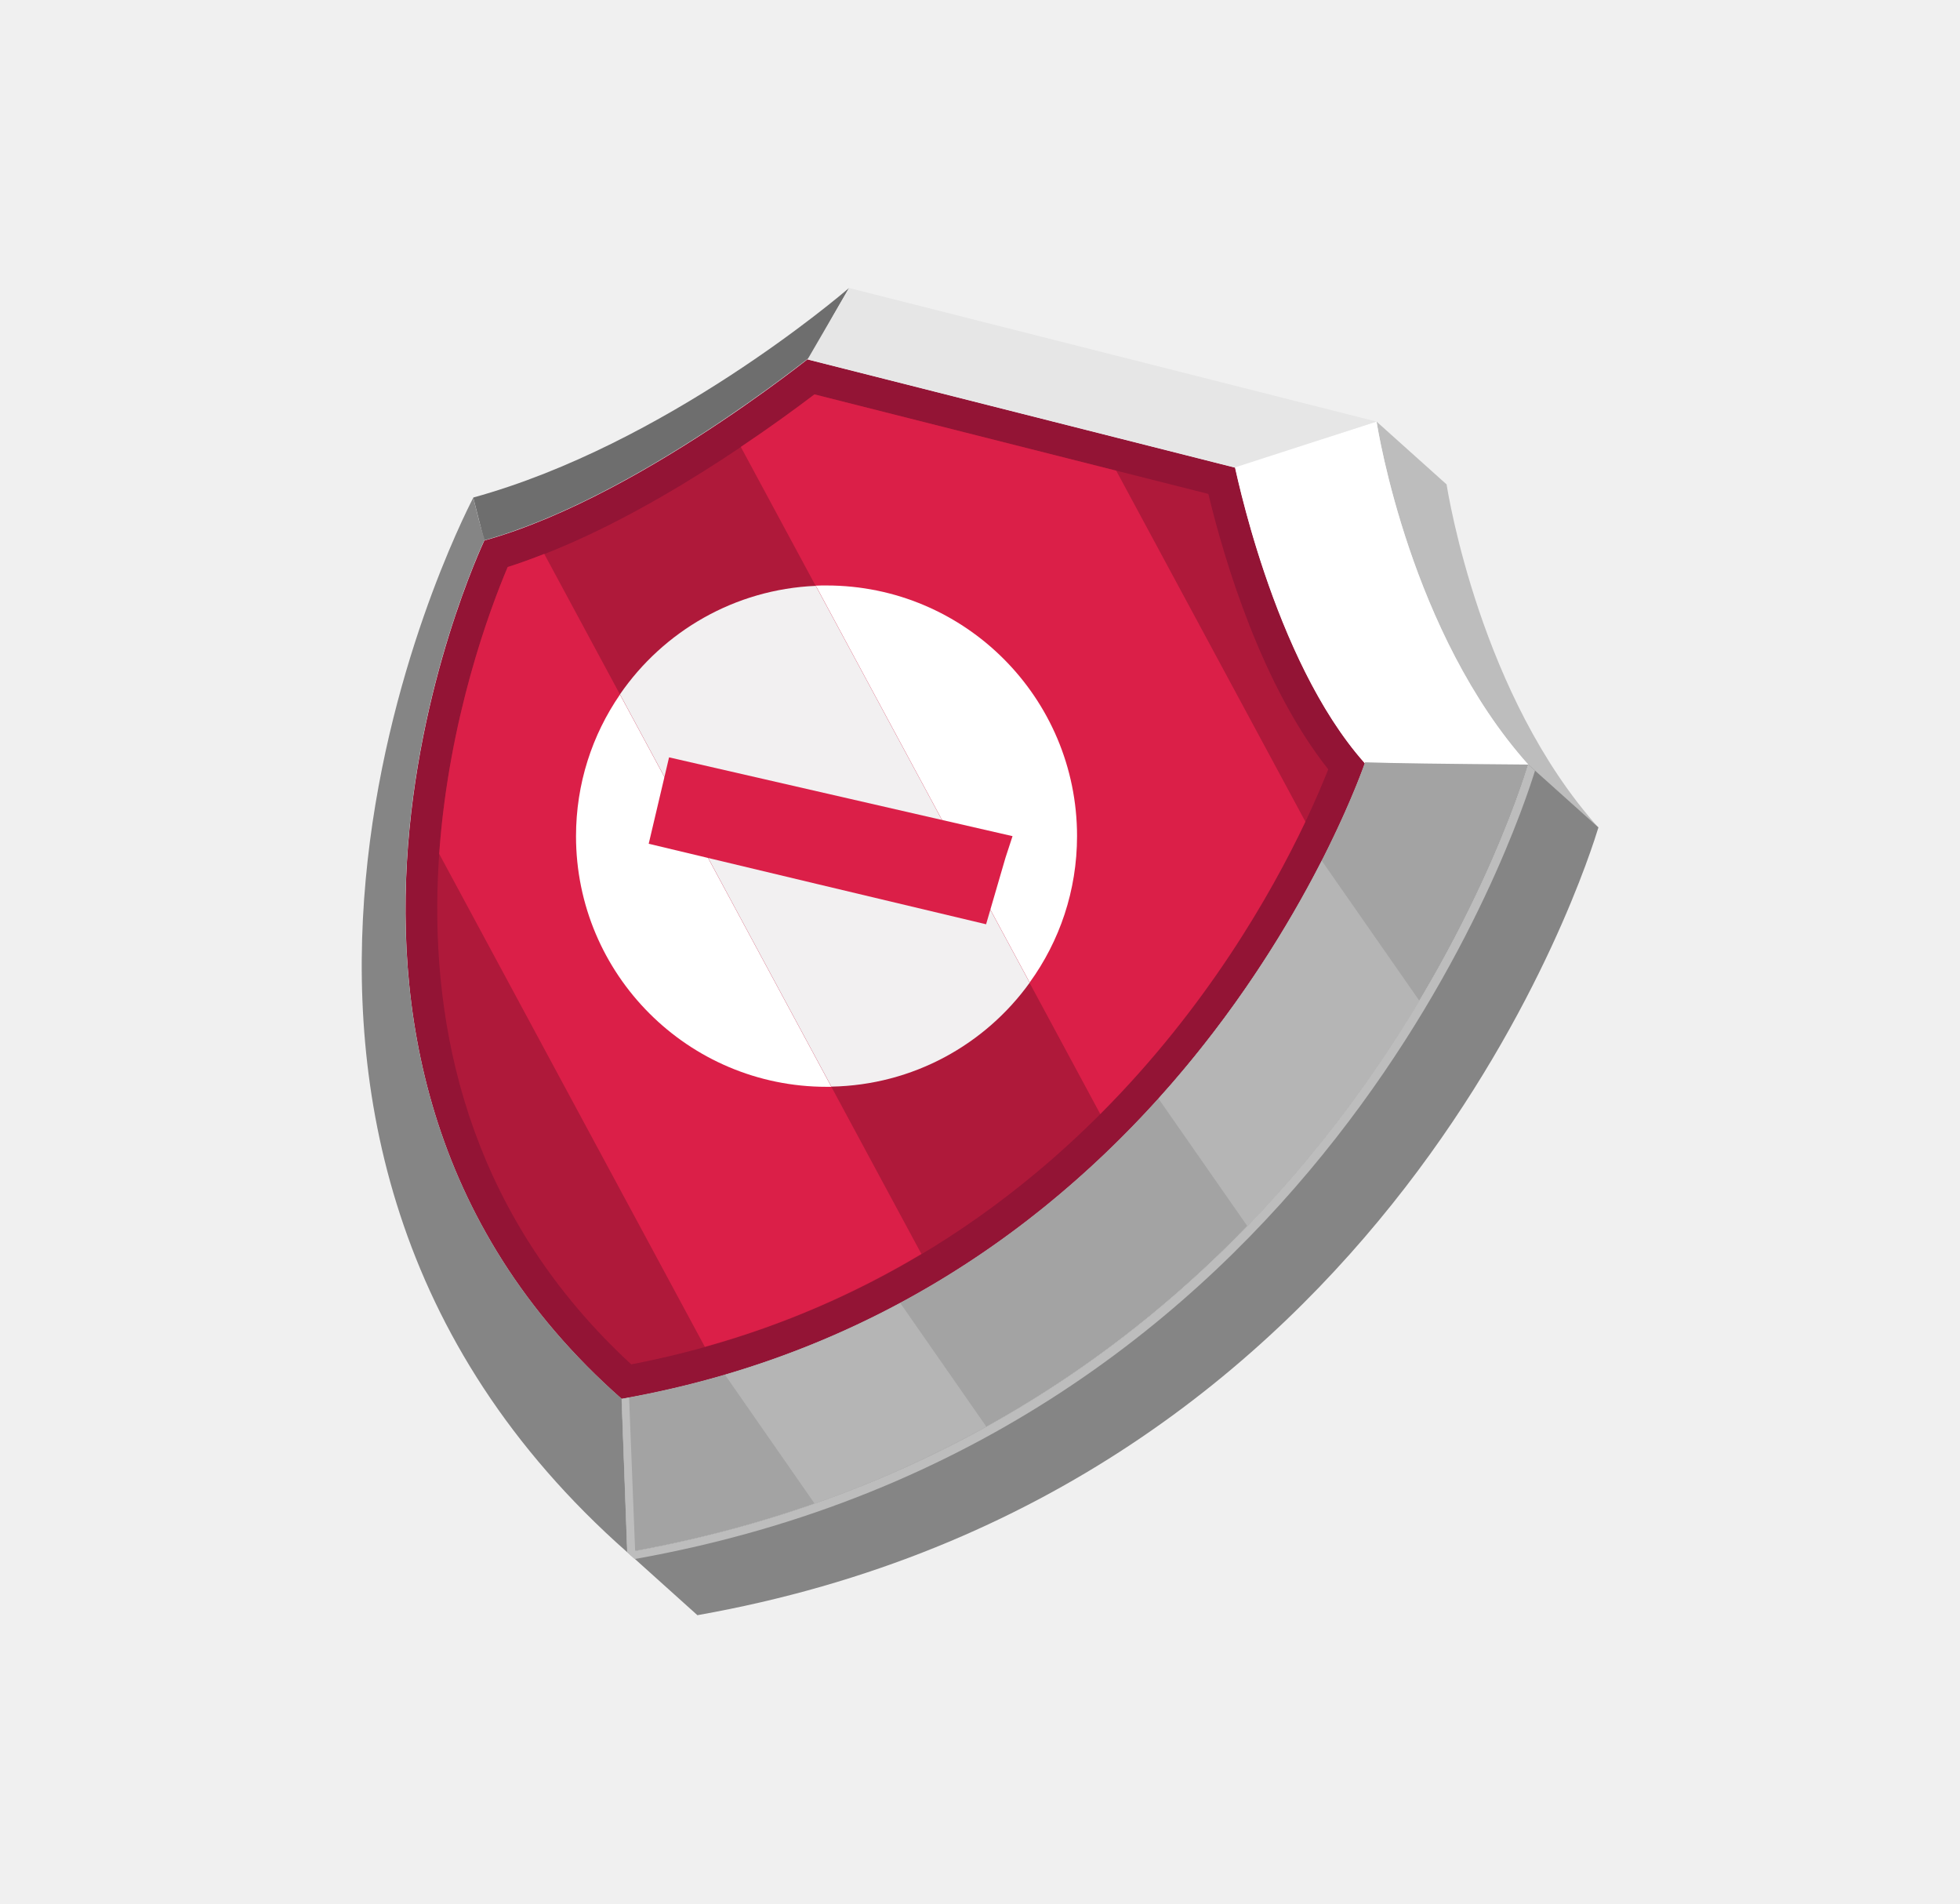
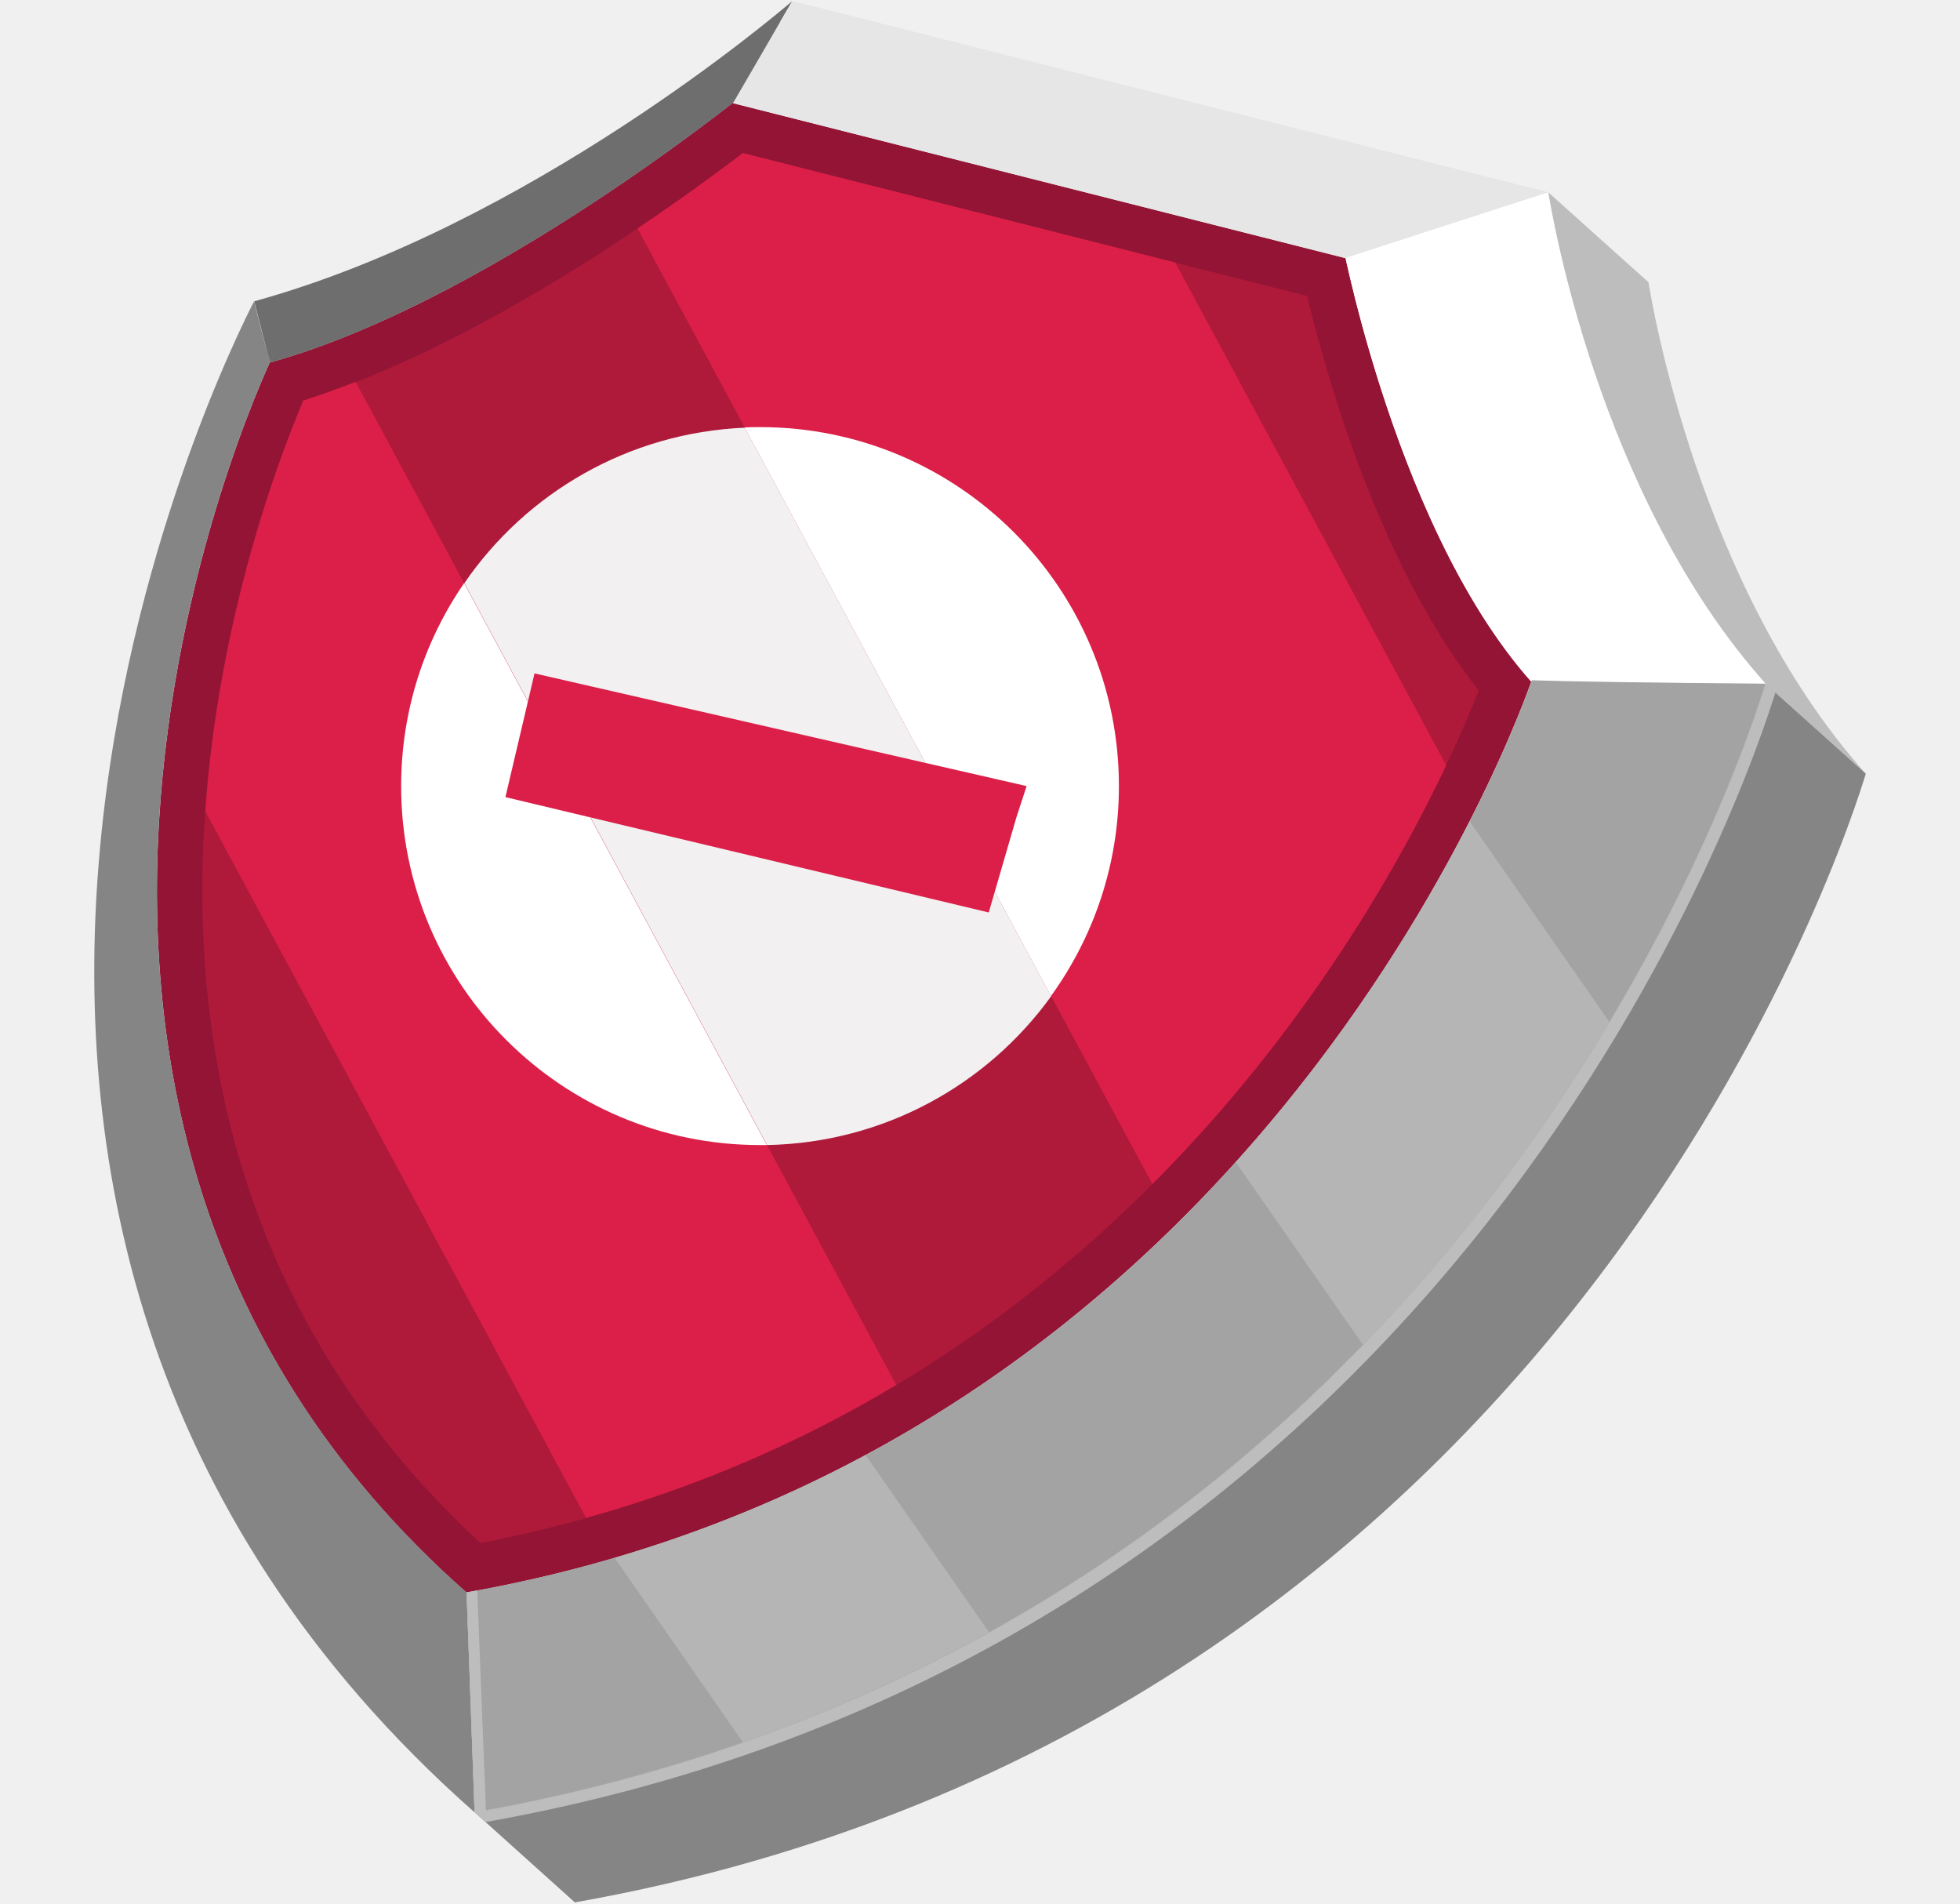
<svg xmlns="http://www.w3.org/2000/svg" id="b" data-name="Layer 1" viewBox="0 0 103 100">
-   <path d="M72.34,22.15l3.68,3.3c.09.56,1.8,11.13,7.97,18.02l-3.68-3.3c-6.17-6.9-7.88-17.47-7.97-18.02Z" style="fill: #bdbdbd; stroke-width: 0px;" />
-   <path d="M80.32,40.17l3.68,3.3c-.54,1.75-10.76,34.91-47.35,41.39l-3.67-3.3c36.59-6.49,46.82-39.65,47.35-41.39Z" style="fill: #858585; stroke-width: 0px;" />
-   <path d="M80.67,40.49l-.36-.32c-.54,1.75-10.76,34.91-47.35,41.39l.39.35c36.01-6.4,46.5-38.78,47.32-41.43Z" style="fill: #bdbdbd; stroke-width: 0px;" />
-   <path d="M64.89,24.56c-.34-2.12,1.53,9.57,6.84,15.54.45-1.45-8.64,28.03-39.06,33.4-20.81-18.32-6.52-46.49-7.22-45.1,8.71-2.42,18.84-11.08,17-9.51l22.45,5.68Z" style="fill: #931435; stroke-width: 0px;" />
-   <path d="M33.18,71.69c-16.49-15.21-8.52-37.12-6.5-41.9,6.23-1.95,12.88-6.61,16.12-9.07l20.7,5.23c.86,3.56,2.81,10.06,6.3,14.47-2.05,5.2-11.86,26.48-36.62,31.26Z" style="fill: #af193a; stroke-width: 0px;" />
+   <path d="M81.36,10.1l5.27,4.73c.13.8,2.58,15.94,11.42,25.82l-5.27-4.73c-8.84-9.88-11.29-25.02-11.42-25.82Z" style="fill: #bdbdbd; stroke-width: 0px;" />
+   <path d="M92.78,35.92l5.27,4.73c-.77,2.5-15.41,50.01-67.84,59.3l-5.26-4.73c52.43-9.29,67.07-56.8,67.84-59.3Z" style="fill: #858585; stroke-width: 0px;" />
+   <path d="M93.3,36.38l-.51-.46c-.77,2.5-15.41,50.01-67.84,59.3l.56.51c51.59-9.17,66.61-55.55,67.79-59.35Z" style="fill: #bdbdbd; stroke-width: 0px;" />
+   <path d="M70.68,13.56c-.49-3.04,2.19,13.72,9.79,22.26.64-2.08-12.38,40.15-55.96,47.85C-5.29,57.41,15.18,17.06,14.17,19.05c12.48-3.47,26.99-15.88,24.35-13.63l32.16,8.13Z" style="fill: #931435; stroke-width: 0px;" />
+   <path d="M25.25,81.07C1.62,59.28,13.04,27.89,15.94,21.05c8.92-2.8,18.45-9.47,23.1-13l29.65,7.5c1.24,5.09,4.03,14.41,9.02,20.73-2.94,7.45-17,37.93-52.46,44.79Z" style="fill: #af193a; stroke-width: 0px;" />
  <g>
-     <path d="M58.66,24.73l-15.86-4.01c-1,.76-2.33,1.73-3.87,2.76l18.89,35.05c5.58-5.59,8.98-11.57,10.78-15.36l-9.94-18.44Z" style="fill: #db1f48; stroke-width: 0px;" />
-     <path d="M37.04,70.76c4.28-1.19,8.05-2.89,11.38-4.88L28.6,29.1c-.64.25-1.28.49-1.92.69-.93,2.19-3.1,7.98-3.6,15.07l13.96,25.9Z" style="fill: #db1f48; stroke-width: 0px;" />
+     <path d="M61.76,13.79l-22.72-5.75c-1.43,1.09-3.33,2.48-5.54,3.96l27.06,50.21c7.99-8.01,12.87-16.58,15.44-22l-14.24-26.42Z" style="fill: #db1f48; stroke-width: 0px;" />
+     <path d="M30.79,79.75c6.13-1.71,11.54-4.13,16.31-6.99L18.69,20.06c-.92.36-1.84.7-2.75.98-1.33,3.14-4.44,11.43-5.15,21.59l20,37.11Z" style="fill: #db1f48; stroke-width: 0px;" />
  </g>
  <g>
-     <path d="M56.6,43.93c0-7.27-5.89-13.17-13.17-13.17-.19,0-.38,0-.56.01l11.24,20.85c1.57-2.17,2.49-4.82,2.49-7.7Z" style="fill: #fff; stroke-width: 0px;" />
-     <path d="M30.27,43.93c0,7.27,5.89,13.17,13.17,13.17.08,0,.17,0,.25,0l-11.11-20.61c-1.46,2.12-2.31,4.68-2.31,7.45Z" style="fill: #fff; stroke-width: 0px;" />
-     <path d="M54.11,51.63l-11.24-20.85c-4.27.18-8.02,2.4-10.29,5.7l11.11,20.61c4.29-.08,8.08-2.21,10.42-5.46Z" style="fill: #f2f0f1; stroke-width: 0px;" />
+     <path d="M58.8,41.3c0-10.42-8.44-18.86-18.86-18.86-.27,0-.54,0-.81.02l16.1,29.87c2.24-3.1,3.57-6.91,3.57-11.03Z" style="fill: #fff; stroke-width: 0px;" />
+     <path d="M21.08,41.3c0,10.42,8.44,18.86,18.86,18.86.12,0,.24,0,.36,0l-15.91-29.52c-2.09,3.03-3.31,6.71-3.31,10.67Z" style="fill: #fff; stroke-width: 0px;" />
+     <path d="M55.24,52.34l-16.1-29.87c-6.12.26-11.49,3.43-14.74,8.17l15.91,29.52c6.15-.12,11.57-3.17,14.93-7.82Z" style="fill: #f2f0f1; stroke-width: 0px;" />
  </g>
-   <polygon points="53.21 43.93 35.16 39.79 34.09 44.33 42.96 46.45 51.82 48.56 52.84 45.06 53.21 43.93" style="fill: #db1f48; stroke-width: 0px;" />
-   <path d="M44.17,15.91c-.55.95-.99,1.76-1.51,2.78.02-.05-9.2,7.47-17.22,9.7l-.57-2.25c10.1-2.78,19.27-10.6,19.75-11.01l-.45.78Z" style="fill: #6e6e6e; stroke-width: 0px;" />
-   <path d="M25.18,27.37c.04.16.14.54.29.97,0,.02-13.11,27.27,7.2,45.15l.3,8.07C7.95,59.5,24.02,27.81,24.87,26.15l.31,1.23Z" style="fill: #858585; stroke-width: 0px;" />
-   <path d="M64.85,24.31c3.37-.82,4.74-1.27,7.49-2.16.09.56,1.8,11.13,7.97,18.02l-8.59-.07c-4.88-5.48-6.85-15.8-6.88-15.79Z" style="fill: #fff; stroke-width: 0px;" />
-   <path d="M71.74,40.05q2.03.07,8.57.12c-.54,1.75-10.76,34.91-47.35,41.39l-.3-8.07c29.69-5.24,39.06-33.45,39.08-33.45Z" style="fill: #a3a3a3; stroke-width: 0px;" />
-   <polygon points="44.62 15.13 42.44 18.88 64.89 24.56 72.34 22.15 44.62 15.13" style="fill: #e6e6e6; stroke-width: 0px;" />
-   <polygon points="32.96 81.56 32.67 73.5 33.06 73.43 33.38 81.55 32.96 81.56" style="fill: #bdbdbd; stroke-width: 0px;" />
+   <polygon points="53.95 41.3 28.09 35.38 26.56 41.88 39.27 44.91 51.96 47.94 53.42 42.92 53.95 41.3" style="fill: #db1f48; stroke-width: 0px;" />
+   <path d="M41,1.17c-.79,1.36-1.41,2.52-2.16,3.98.04-.07-13.17,10.71-24.66,13.9l-.82-3.22C27.83,11.84,40.95.64,41.64.05l-.65,1.11Z" style="fill: #6e6e6e; stroke-width: 0px;" />
+   <path d="M13.8,17.59c.06.23.2.78.41,1.39,0,.03-18.78,39.07,10.31,64.68l.42,11.56C-10.89,63.6,12.14,18.21,13.35,15.83l.45,1.76Z" style="fill: #858585; stroke-width: 0px;" />
+   <path d="M70.63,13.19c4.82-1.18,6.8-1.82,10.73-3.09.13.8,2.58,15.94,11.42,25.82l-12.3-.1c-6.98-7.85-9.82-22.63-9.85-22.62Z" style="fill: #fff; stroke-width: 0px;" />
+   <path d="M80.5,35.74q2.91.1,12.28.18c-.77,2.5-15.41,50.01-67.84,59.3l-.42-11.56c42.53-7.51,55.96-47.92,55.98-47.92Z" style="fill: #a3a3a3; stroke-width: 0px;" />
+   <polygon points="41.64 .05 38.52 5.42 70.68 13.56 81.36 10.1 41.64 .05" style="fill: #e6e6e6; stroke-width: 0px;" />
+   <polygon points="24.94 95.22 24.52 83.66 25.08 83.56 25.54 95.2 24.94 95.22" style="fill: #bdbdbd; stroke-width: 0px;" />
  <g>
-     <path d="M42.81,78.99c3.27-1.14,6.26-2.52,9.02-4.04l-4.52-6.49c-2.78,1.49-5.84,2.78-9.21,3.77l4.71,6.77Z" style="fill: #b5b5b5; stroke-width: 0px;" />
-     <path d="M69.46,45.22c-1.72,3.36-4.48,7.95-8.58,12.5l4.67,6.7c3.87-3.99,6.82-8.13,9.04-11.84l-5.13-7.36Z" style="fill: #b5b5b5; stroke-width: 0px;" />
+     <path d="M39.05,91.54c4.68-1.64,8.97-3.61,12.92-5.79l-6.48-9.3c-3.98,2.14-8.37,3.98-13.19,5.4l6.75,9.7Z" style="fill: #b5b5b5; stroke-width: 0px;" />
+     <path d="M77.23,43.15c-2.46,4.82-6.42,11.39-12.29,17.91l6.69,9.6c5.54-5.72,9.77-11.65,12.95-16.96l-7.35-10.55Z" style="fill: #b5b5b5; stroke-width: 0px;" />
  </g>
</svg>
